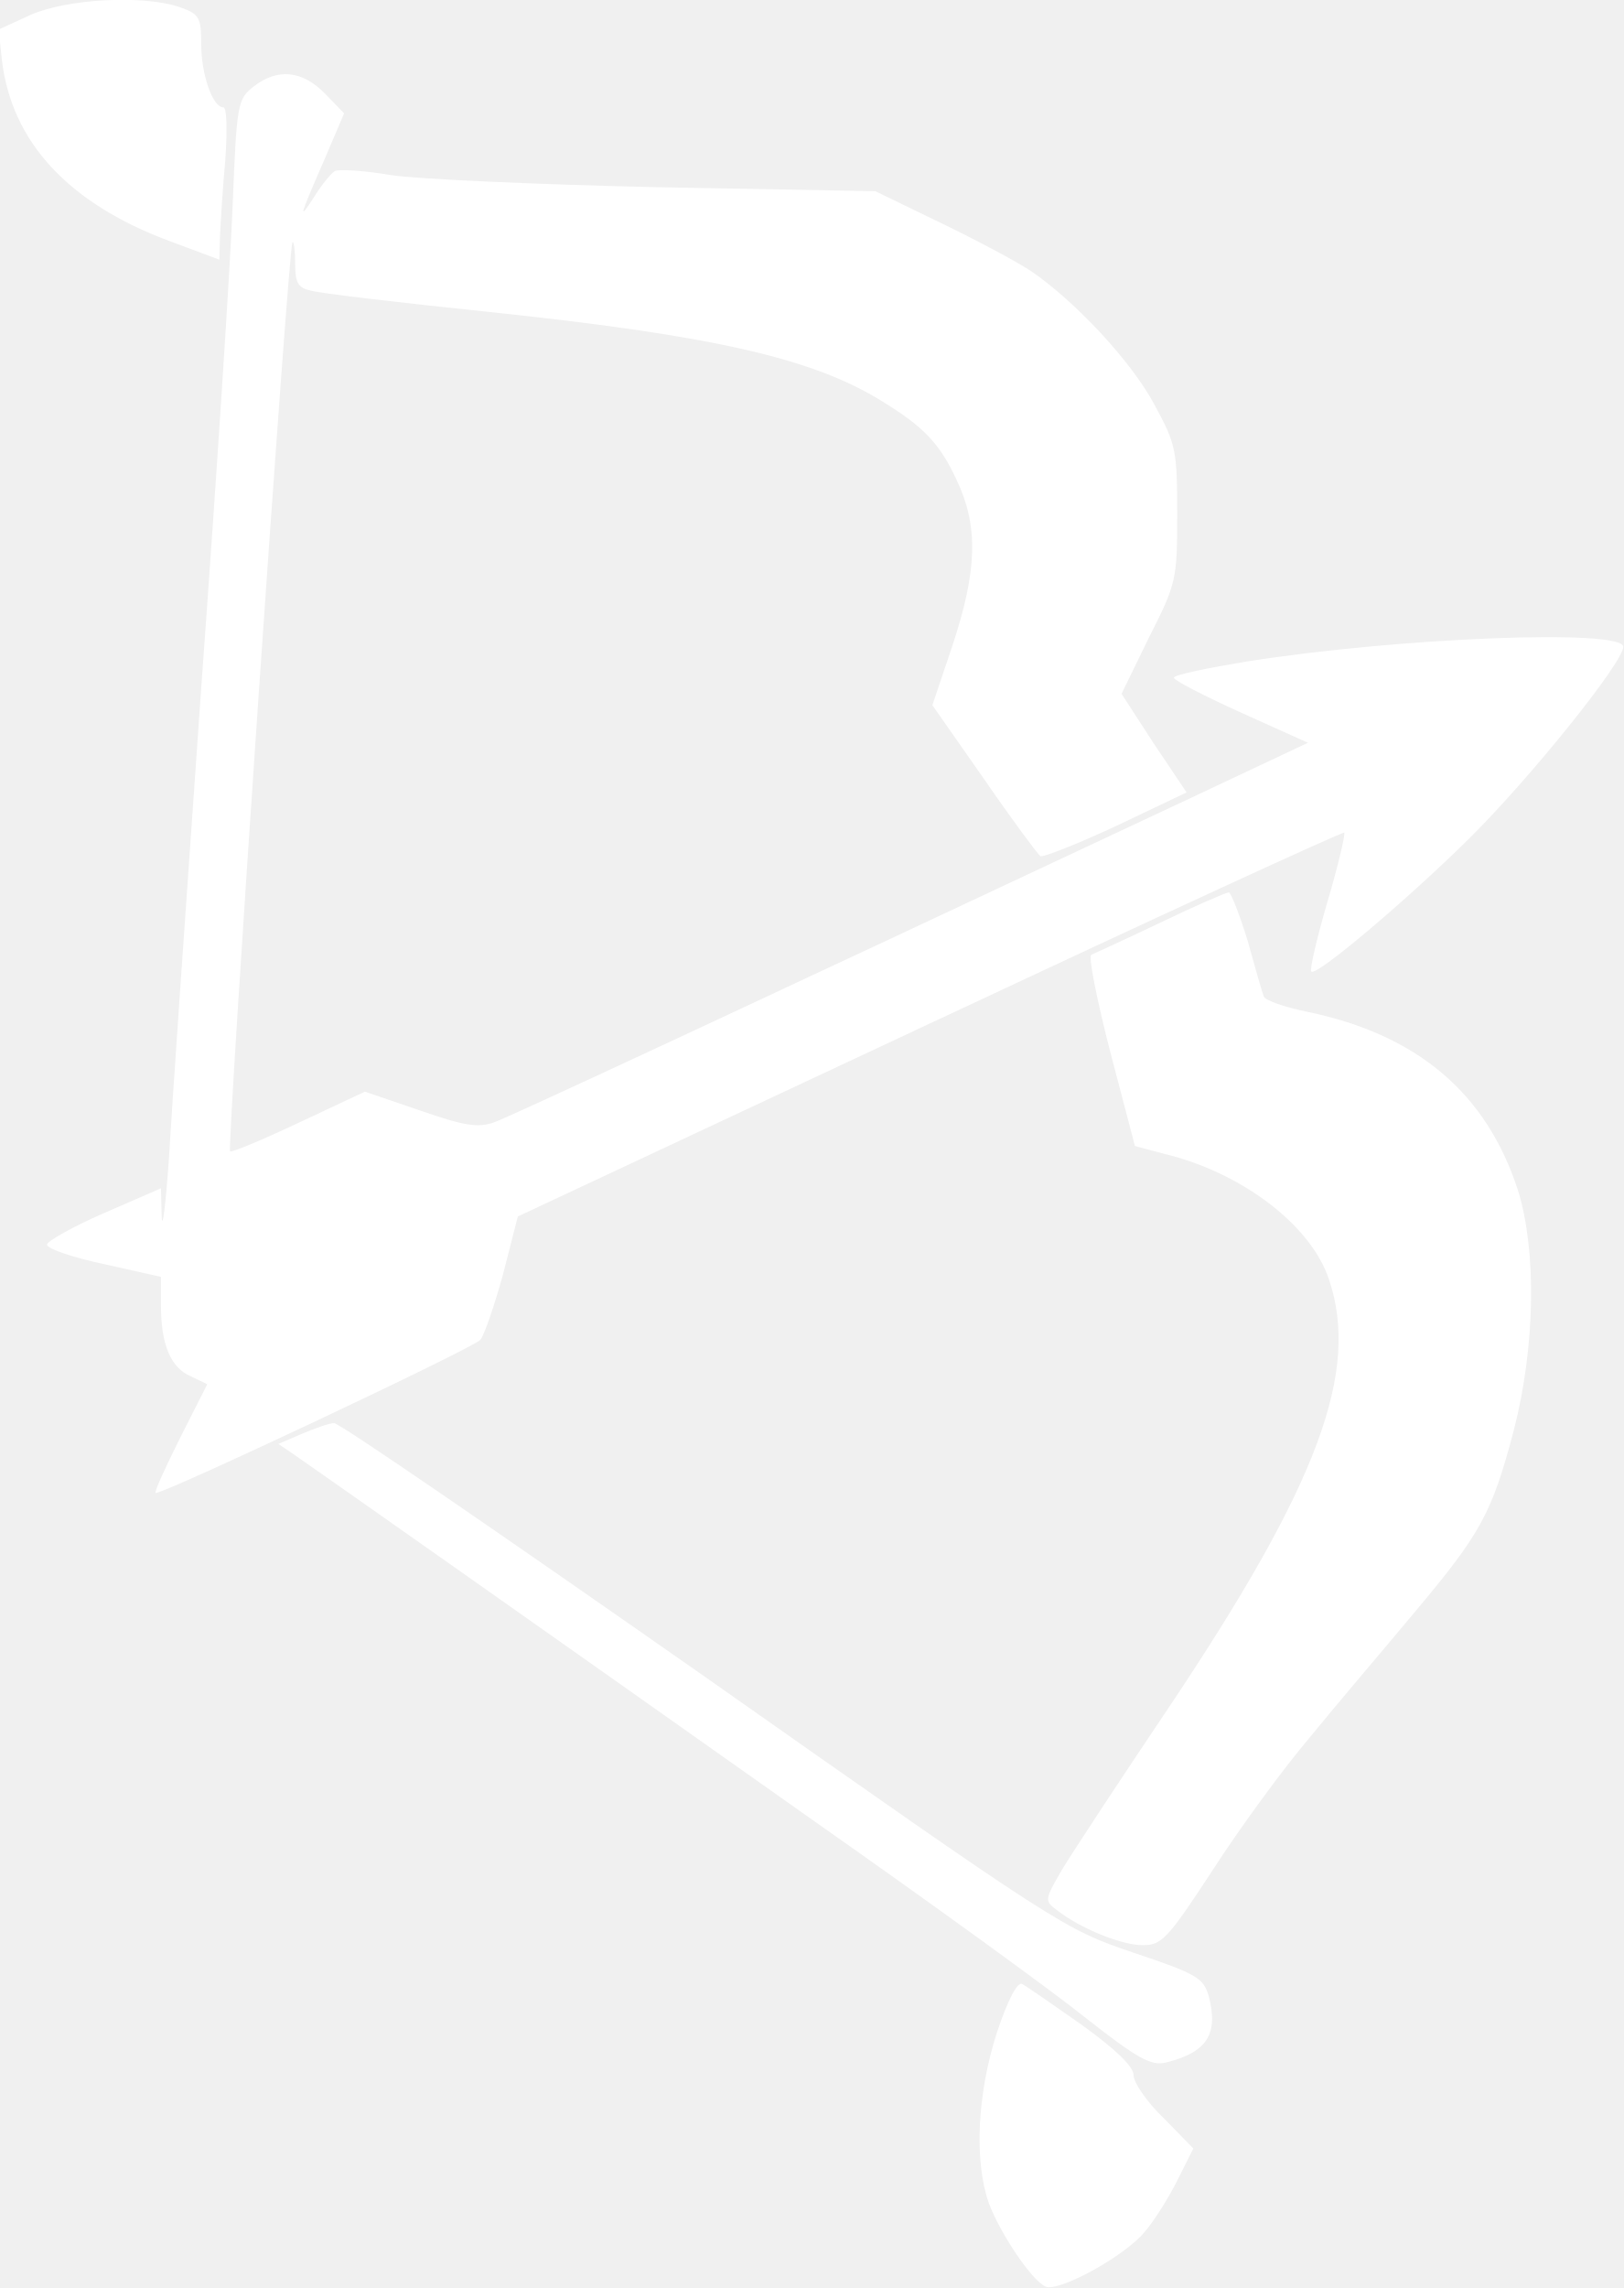
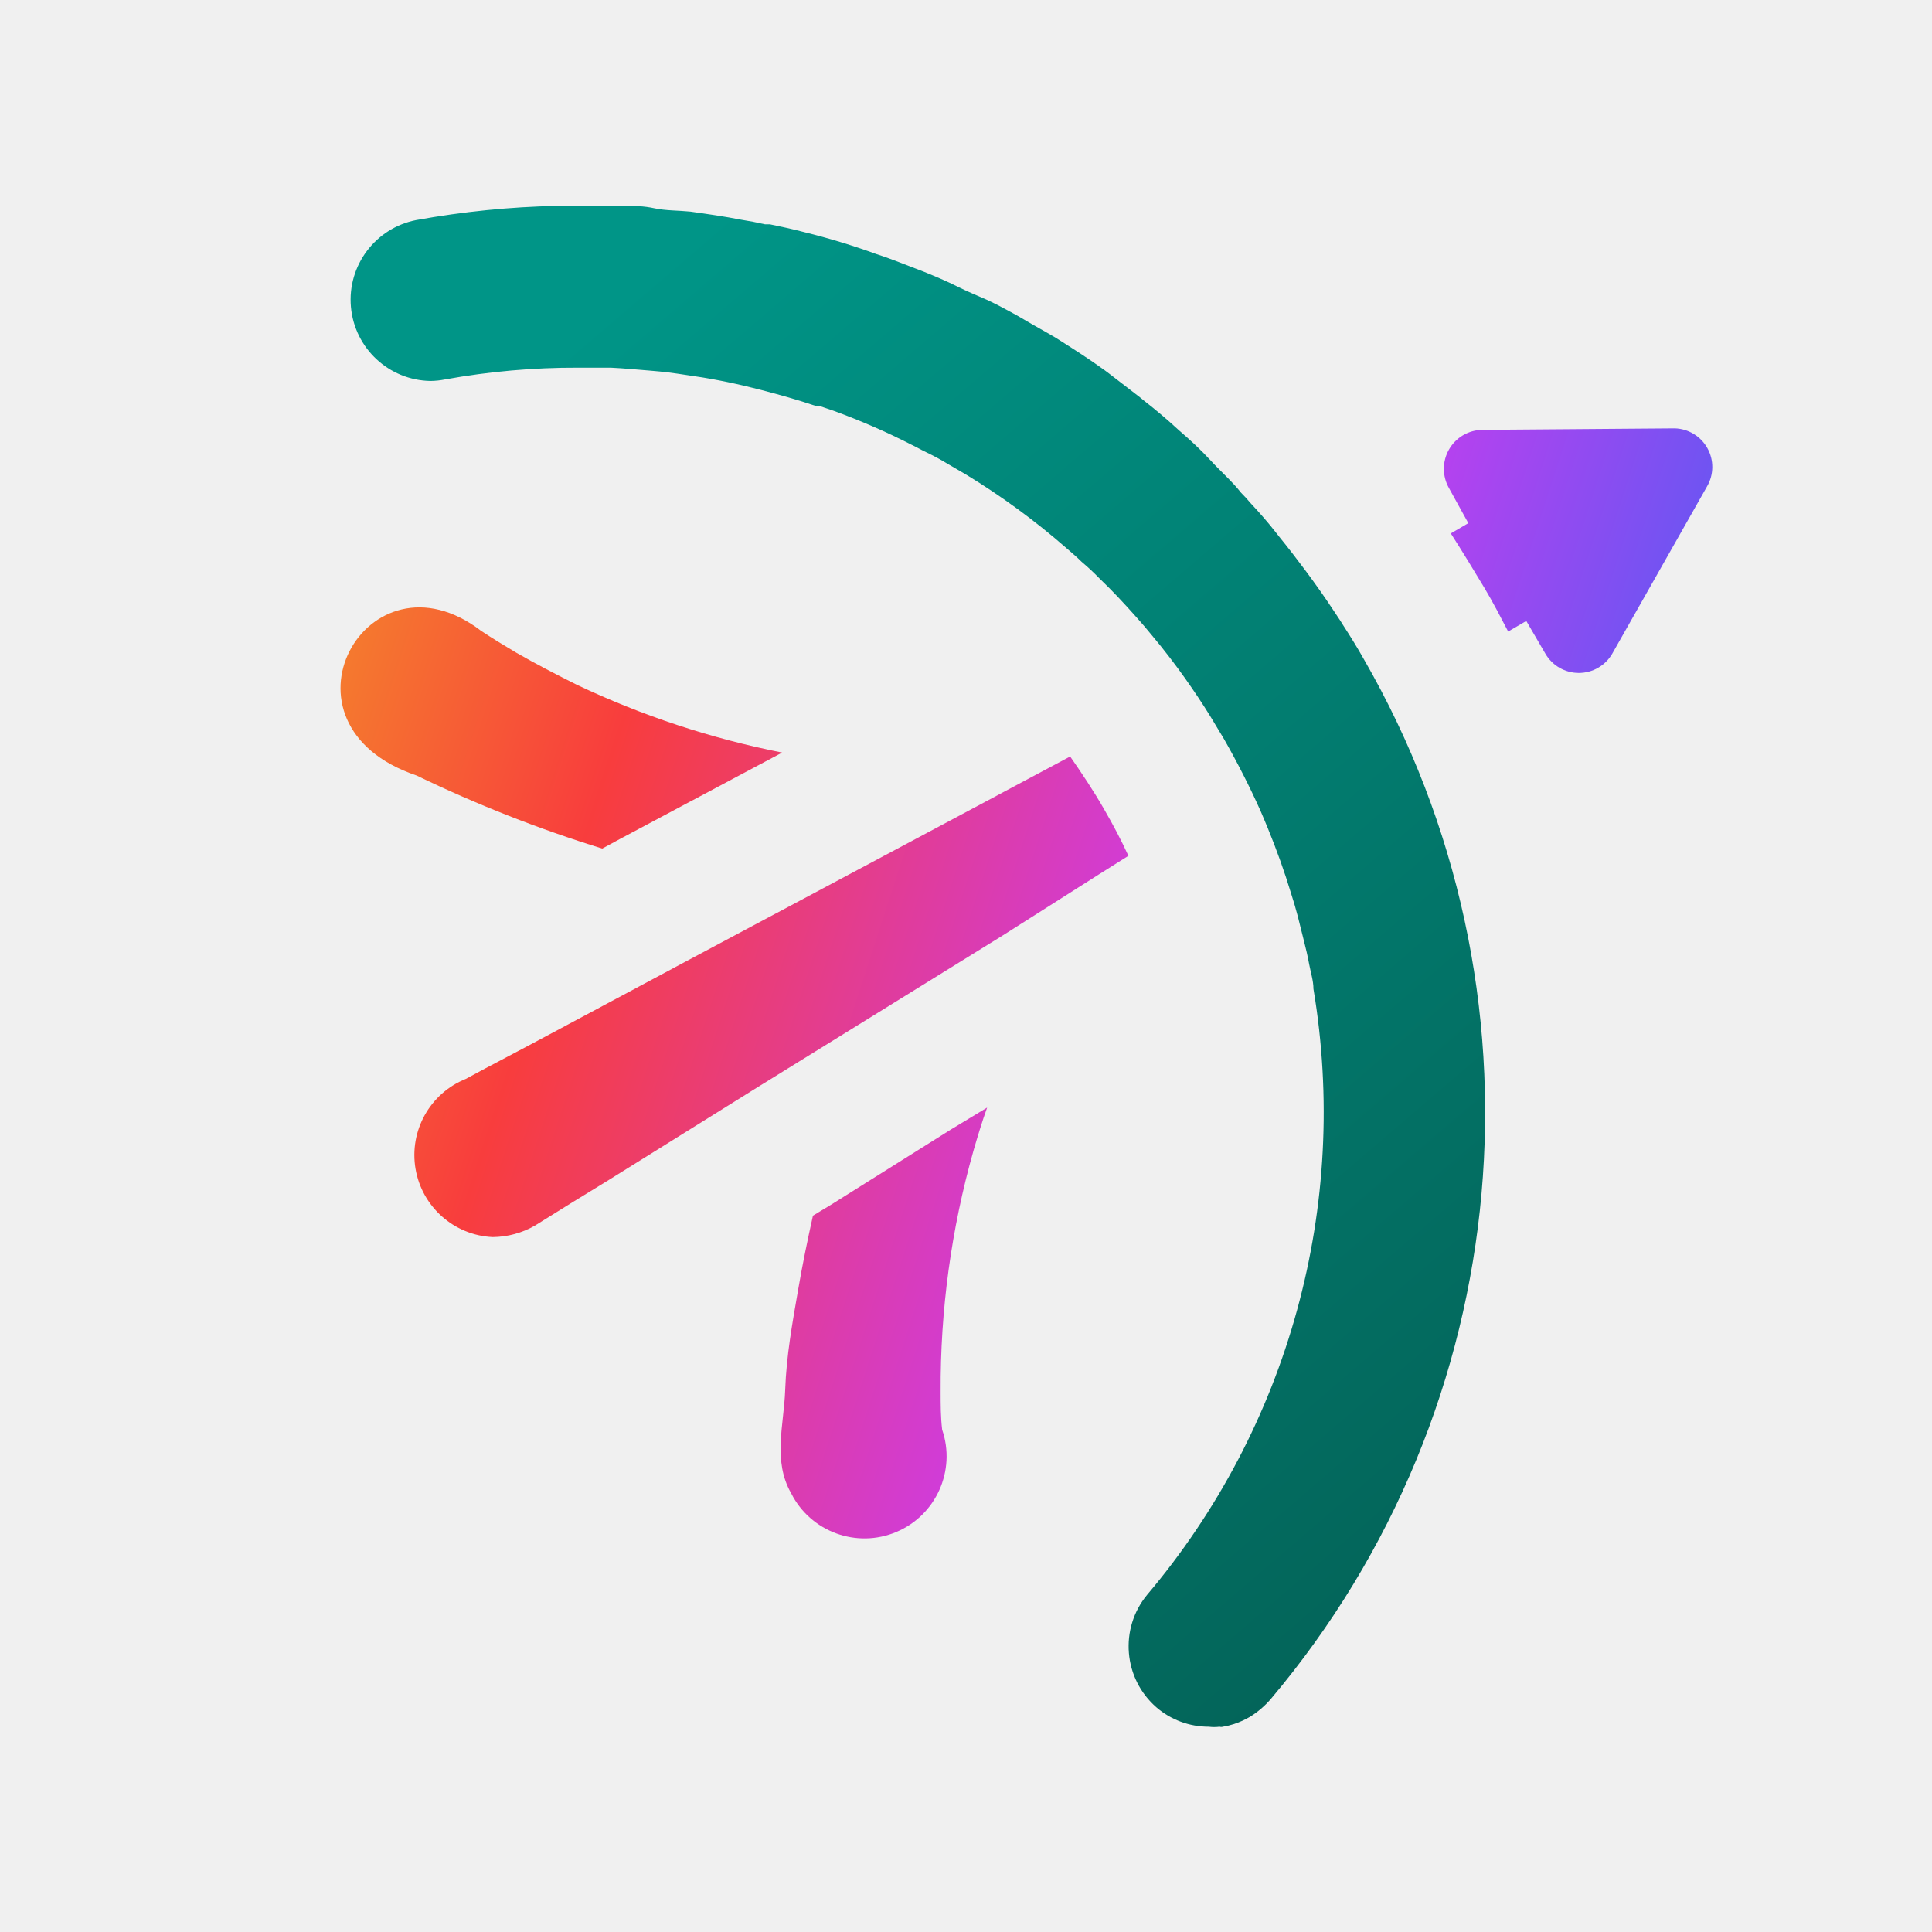
- <svg xmlns="http://www.w3.org/2000/svg" version="1.0" width="242pt" height="341pt" viewBox="0 0 242 341" preserveAspectRatio="xMidYMid meet">
-   <g transform="translate(0,341) scale(0.1,-0.1)" fill="#ffffff" stroke="none">
-     <path d="M46 3388 l-48 -22 5 -47 c15 -121 99 -212 249 -268 l75 -28 1 36 c1 20 4 71 8 114 3 46 2 77 -3 77 -16 0 -33 49 -33 94 0 40 -3 45 -31 55 -54 19 -168 13 -223 -11z" />
-     <path d="M378 3281 c-24 -19 -25 -26 -31 -173 -3 -84 -24 -409 -47 -723 -22 -313 -44 -628 -48 -700 -5 -71 -10 -111 -11 -88 l-1 42 -85 -37 c-46 -20 -85 -42 -85 -47 0 -6 38 -19 85 -29 l85 -19 0 -43 c0 -57 14 -92 44 -105 l25 -12 -40 -79 c-22 -44 -39 -81 -37 -83 5 -5 472 215 484 228 6 7 21 51 34 98 l22 86 615 288 c337 158 615 286 617 284 2 -2 -9 -49 -25 -103 -16 -55 -27 -102 -24 -104 7 -8 144 108 235 198 92 91 230 263 230 286 0 27 -334 14 -562 -22 -60 -10 -108 -20 -108 -24 0 -4 45 -27 100 -52 l100 -45 -172 -81 c-684 -321 -1017 -476 -1042 -485 -24 -8 -44 -5 -110 18 l-82 28 -98 -46 c-55 -26 -101 -45 -103 -43 -5 5 87 1349 93 1355 2 2 4 -12 4 -31 0 -29 4 -37 23 -41 12 -4 132 -18 267 -32 333 -35 482 -69 585 -133 62 -38 86 -63 111 -117 33 -69 31 -135 -6 -247 l-30 -89 77 -110 c42 -61 80 -112 84 -115 4 -2 55 18 113 45 l105 50 -49 73 -48 74 41 84 c41 81 42 86 42 184 0 96 -2 104 -34 163 -34 64 -118 154 -184 199 -21 14 -81 46 -135 72 l-97 47 -325 6 c-179 4 -358 12 -397 18 -40 7 -78 9 -84 6 -6 -4 -20 -21 -31 -39 -24 -37 -22 -30 16 57 l29 68 -28 29 c-34 35 -71 39 -107 11z" />
-     <path d="M1730 2035 c-52 -25 -99 -46 -103 -48 -5 -1 8 -66 28 -144 l37 -141 45 -12 c115 -28 217 -106 244 -186 47 -138 -16 -306 -236 -635 -74 -110 -147 -221 -162 -246 -26 -45 -26 -46 -7 -60 34 -27 98 -53 129 -52 27 0 37 11 103 112 40 62 105 151 145 198 39 48 110 131 155 185 100 119 116 148 149 273 32 125 34 267 6 357 -47 145 -150 232 -314 266 -34 7 -63 17 -65 23 -2 5 -13 43 -24 83 -12 39 -25 72 -28 72 -4 0 -50 -20 -102 -45z" />
-     <path d="M450 1273 l-35 -15 25 -17 c13 -9 123 -86 245 -172 121 -85 360 -254 530 -374 171 -120 352 -251 403 -292 79 -62 98 -72 120 -67 61 15 79 42 64 99 -8 27 -17 33 -113 65 -103 35 -109 39 -641 413 -296 207 -543 377 -550 376 -7 0 -29 -8 -48 -16z" />
-     <path d="M1486 380 c-29 -90 -34 -190 -12 -253 17 -46 65 -117 85 -125 20 -8 117 45 147 81 14 16 36 51 49 77 l24 48 -44 45 c-25 24 -45 53 -45 64 0 13 -26 38 -77 75 -43 30 -83 58 -89 61 -7 4 -21 -22 -38 -73z" />
+ <svg xmlns="http://www.w3.org/2000/svg" xmlns:xlink="http://www.w3.org/1999/xlink" viewBox="0 0 64 64">
+   <defs>
+     <style>.cls-1{fill:url(#linear-gradient);}.cls-2{fill:url(#linear-gradient-2);}.cls-3{fill:url(#linear-gradient-3);}.cls-4{fill:url(#linear-gradient-4);}.cls-5{fill-rule:evenodd;fill:url(#linear-gradient-5);}</style>
+     <linearGradient id="linear-gradient" x1="10.89" y1="4.3" x2="132.29" y2="43.7" gradientUnits="userSpaceOnUse">
+       <stop offset="0" stop-color="#f39f25" />
+       <stop offset="0.12" stop-color="#f83d3d" />
+       <stop offset="0.28" stop-color="#cb3cee" />
+       <stop offset="0.44" stop-color="#2667f6" />
+       <stop offset="0.56" stop-color="#1cb8e9" />
+       <stop offset="1" stop-color="#d1e926" />
+     </linearGradient>
+     <linearGradient id="linear-gradient-2" x1="5.67" y1="20.39" x2="127.07" y2="59.79" xlink:href="#linear-gradient" />
+     <linearGradient id="linear-gradient-3" x1="1.17" y1="34.25" x2="122.57" y2="73.65" xlink:href="#linear-gradient" />
+     <linearGradient id="linear-gradient-4" x1="3.87" y1="25.93" x2="125.27" y2="65.33" xlink:href="#linear-gradient" />
+     <linearGradient id="linear-gradient-5" x1="18.41" y1="11.59" x2="55.36" y2="54.71" gradientUnits="userSpaceOnUse">
+       <stop offset="0" stop-color="#009587" />
+       <stop offset="1" stop-color="#045e53" />
+     </linearGradient>
+   </defs>
+   <g id="Layer_26" data-name="Layer 26">
+     <path class="cls-1" d="M56.55,16.11l-3.14,5.54a1.28,1.28,0,0,1-2.22,0l-.63-1.08-.6.35c-.25-.48-.52-1-.79-1.45s-.73-1.21-1.11-1.8l.58-.34L48,16.17a1.29,1.29,0,0,1,1.1-1.93l6.38-.05A1.28,1.28,0,0,1,56.55,16.11Z" />
+     <path class="cls-2" d="M25.91,24.93l-5.37,2.86-.59.32a43.86,43.86,0,0,1-6.15-2.42C8.8,24,12.16,18,15.94,20.9c.38.25.77.49,1.16.72.66.38,1.34.73,2,1.06A29,29,0,0,0,25.91,24.93Z" />
+     <path class="cls-3" d="M32.7,36.69c-.17.47-.31.94-.45,1.42a28.75,28.75,0,0,0-1.09,8c0,.42,0,.83.05,1.25a2.72,2.72,0,0,1-5,2.11c-.62-1.08-.24-2.27-.2-3.42s.24-2.23.43-3.33c.14-.82.31-1.64.49-2.45l.58-.35,4-2.51Z" />
+     <path class="cls-4" d="M37.38,28.35l-1,.63-3.15,2L25.12,36l-4.94,3.08c-.82.5-1.63,1-2.46,1.52a2.87,2.87,0,0,1-1.4.38,2.72,2.72,0,0,1-.89-5.24l.65-.35,1.44-.76,5.18-2.77,8.44-4.5,3.26-1.74,1.05-.56c.39.56.77,1.13,1.11,1.72S37.13,27.81,37.38,28.35Z" />
+     <path class="cls-5" d="M42.09,56.29a3,3,0,0,1-.68.58,2.79,2.79,0,0,1-.53.24,2.49,2.49,0,0,1-.37.09.2.2,0,0,1-.11,0,1.47,1.47,0,0,1-.36,0,2.65,2.65,0,0,1-1.73-.64A2.68,2.68,0,0,1,38,52.83a24.76,24.76,0,0,0,5.51-20.07c0-.27-.09-.54-.14-.81s-.11-.53-.18-.8-.13-.53-.2-.8-.14-.5-.22-.75c-.22-.73-.48-1.45-.77-2.16-.08-.2-.16-.38-.24-.57-.36-.81-.77-1.61-1.22-2.4l-.44-.73c-.27-.44-.56-.87-.85-1.28s-.7-.95-1.08-1.4c-.17-.21-.35-.42-.53-.62-.39-.44-.79-.87-1.21-1.27a8,8,0,0,0-.6-.56c-.16-.16-.34-.31-.5-.45A24,24,0,0,0,32,15.72l-.6-.35c-.23-.14-.47-.27-.7-.38s-.34-.18-.51-.26a22.68,22.68,0,0,0-2.57-1.12l-.47-.16-.12,0c-.59-.2-1.19-.37-1.81-.53l-.28-.07a20.71,20.71,0,0,0-2.22-.43c-.38-.06-.77-.11-1.16-.14s-.89-.08-1.33-.1l-1.09,0h0a24.23,24.23,0,0,0-4.4.39,2.61,2.61,0,0,1-.48.05,2.69,2.69,0,0,1-.47-5.33,29.56,29.56,0,0,1,4.66-.47h.69c.48,0,.95,0,1.42,0s.75,0,1.12.08.8.07,1.19.11c.57.08,1.13.16,1.69.27q.39.06.78.15l.16,0c.39.08.76.16,1.14.26a22.84,22.84,0,0,1,2.4.73c.53.17,1,.37,1.56.58h0c.37.15.75.31,1.11.49s.64.29,1,.45l.31.15c.3.16.61.32.91.5s.71.4,1.06.61c.55.35,1.09.69,1.61,1.07l.16.12,1,.77.12.1c.4.31.79.64,1.18,1l0,0c.36.31.71.63,1.05,1s.71.69,1,1.06c.11.11.22.23.32.35.3.32.58.64.86,1l.07.09c.31.38.61.77.9,1.16s.61.84.9,1.28c.1.16.22.32.32.49.24.37.47.74.69,1.13A30.11,30.11,0,0,1,42.09,56.29Z" />
  </g>
</svg>
